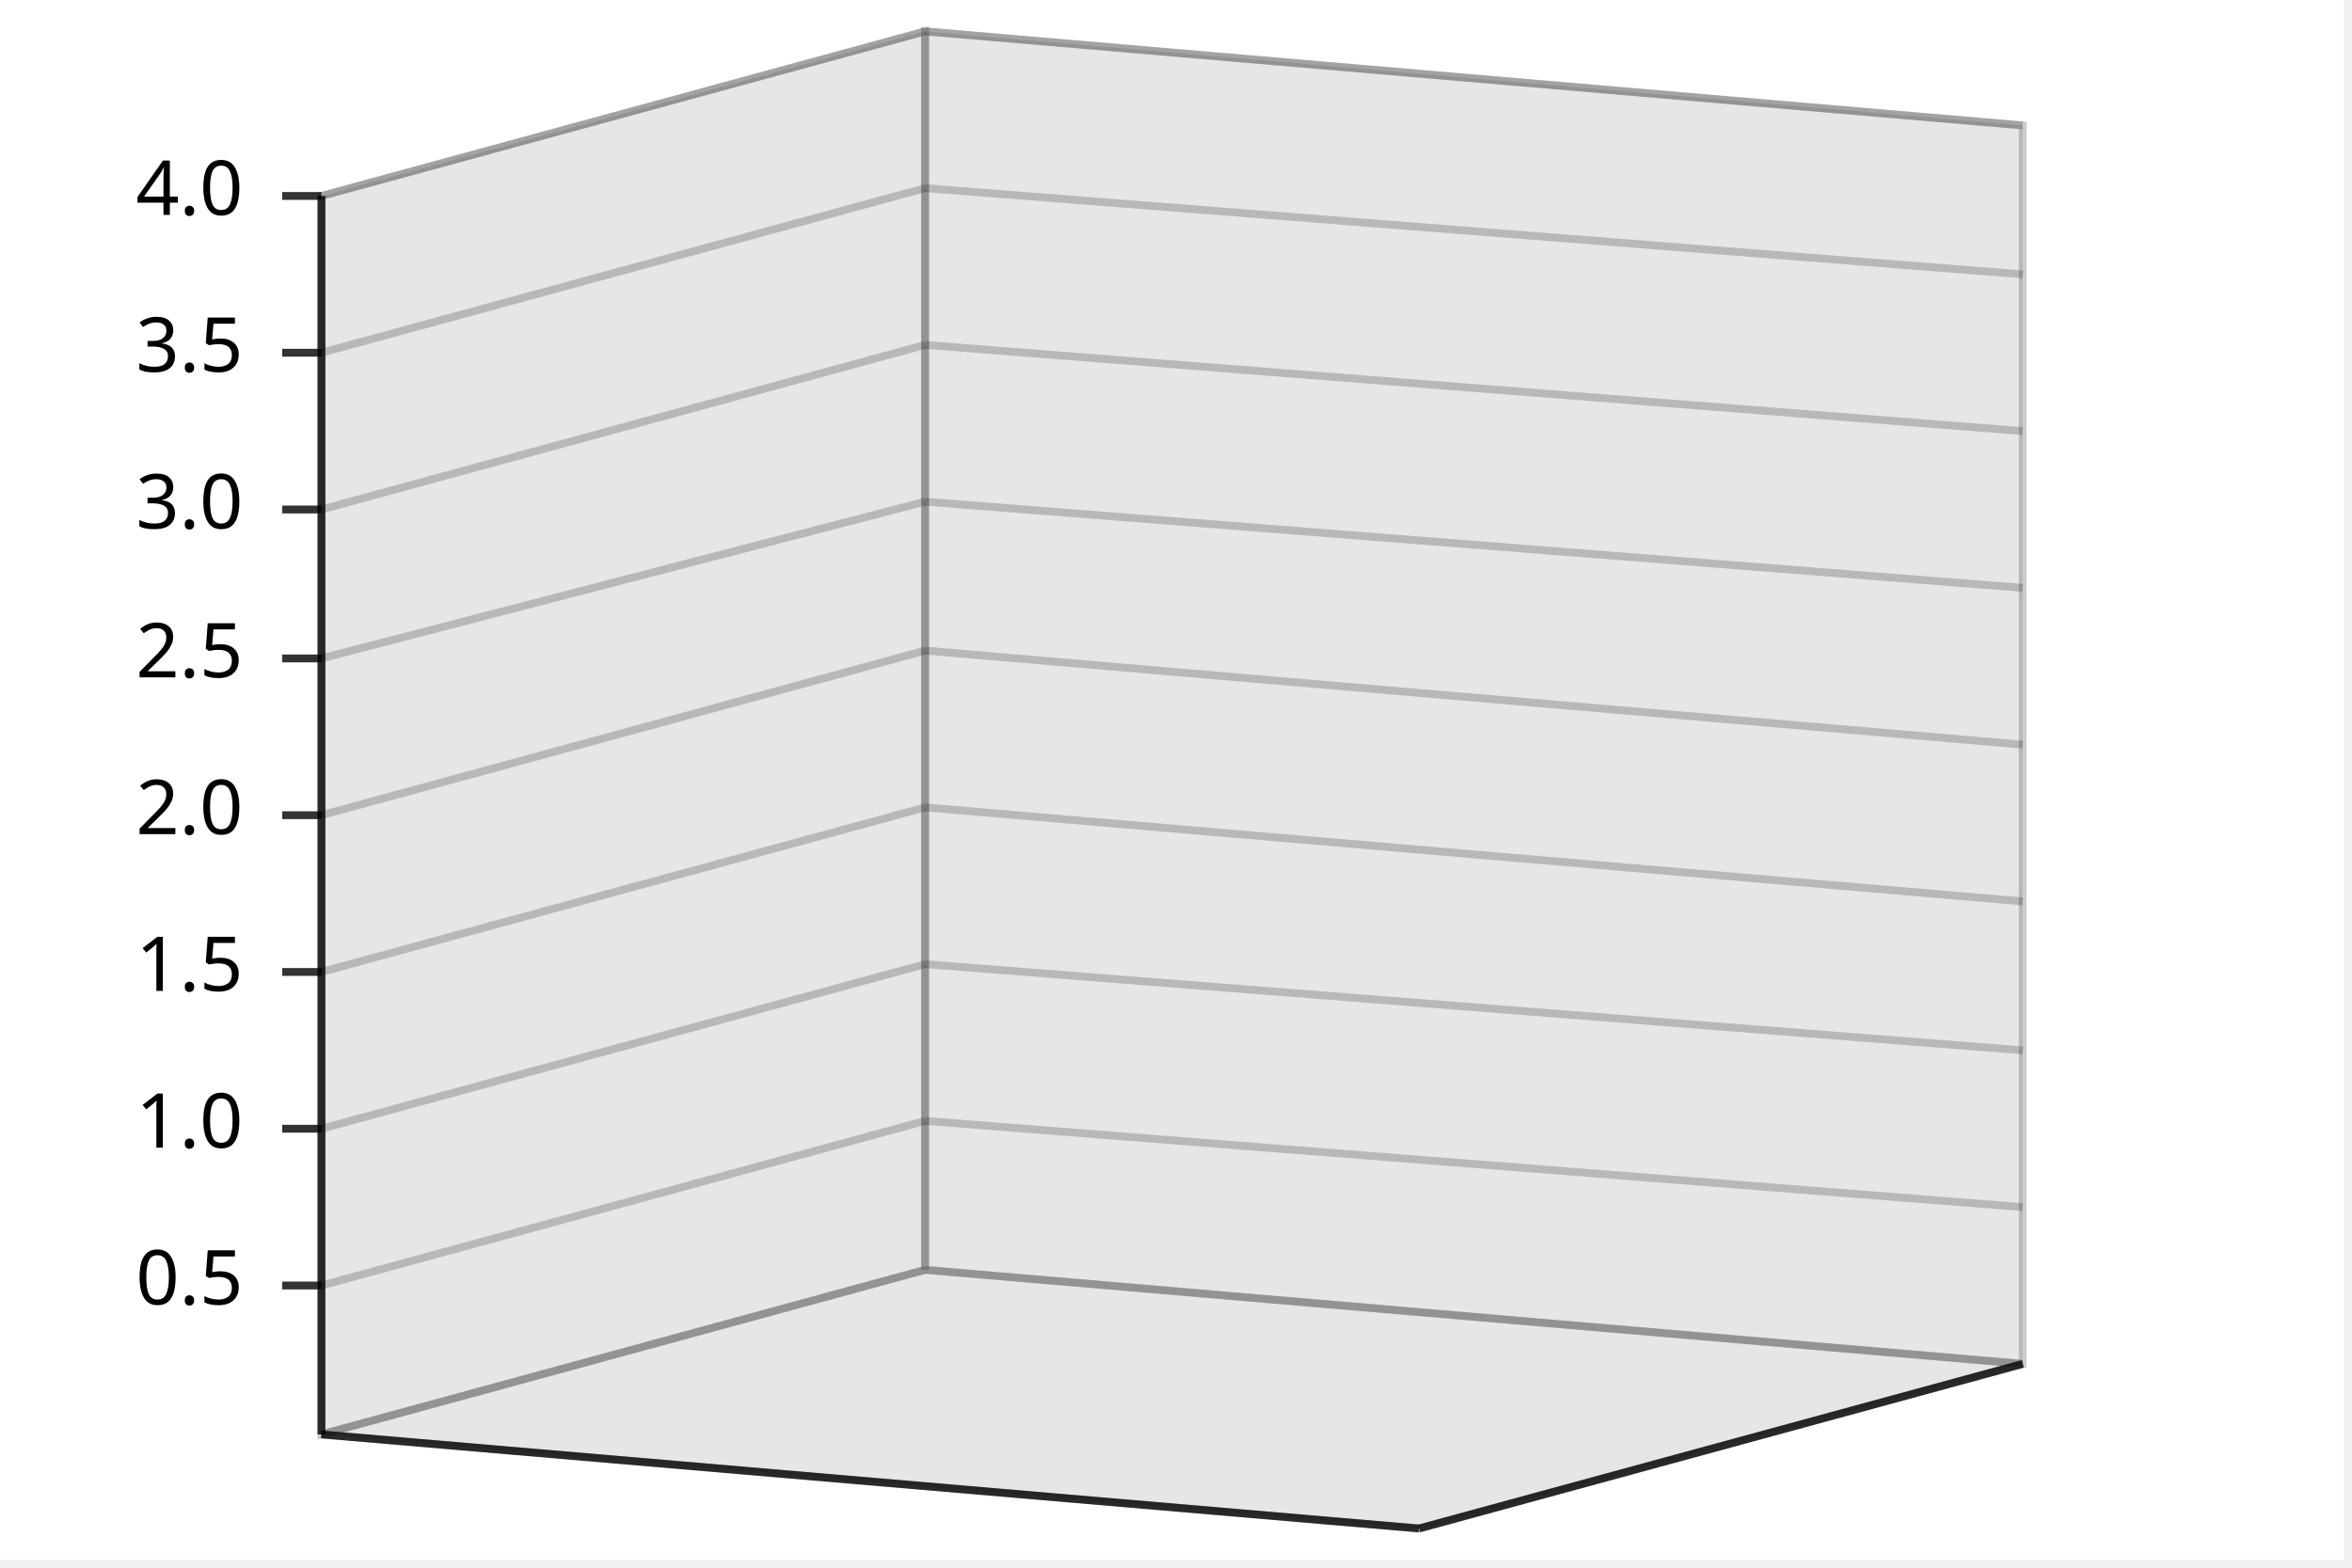
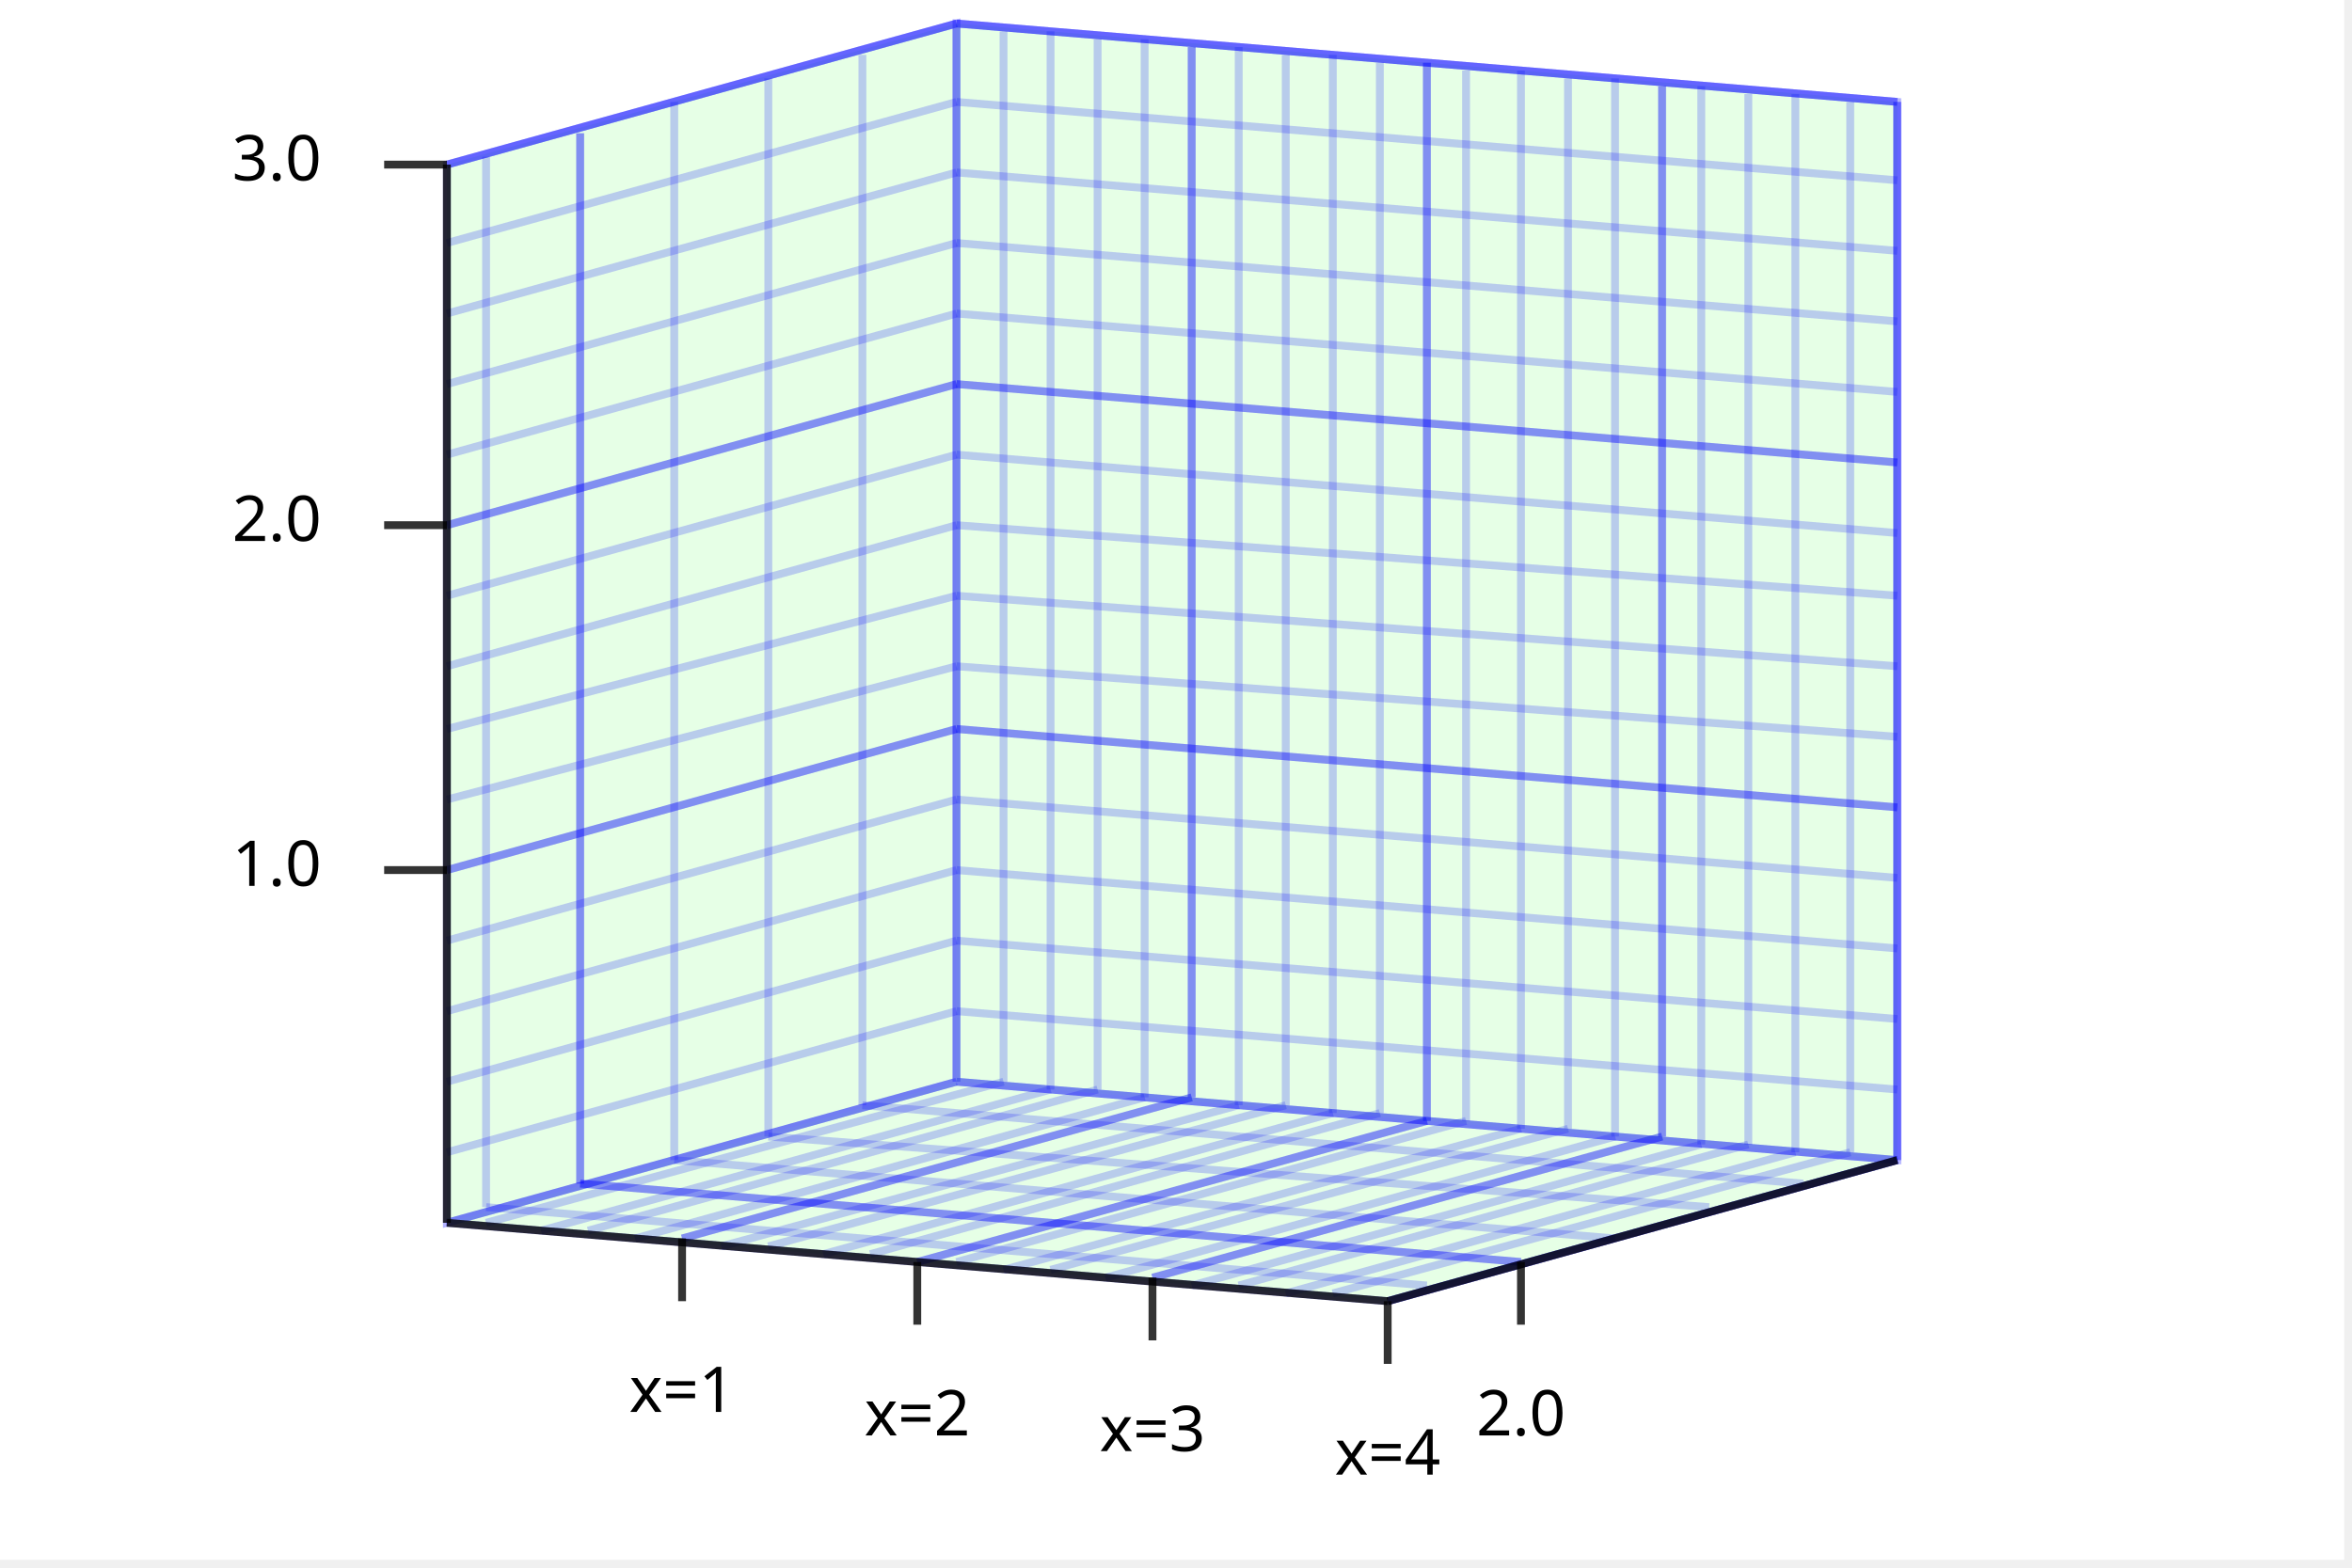
<svg xmlns="http://www.w3.org/2000/svg" width="300" height="200" viewBox="0 0 300 200">
  <rect x="0" y="0" width="299" height="199" opacity="1" fill="#FFFFFF" stroke="none" />
-   <polygon opacity="0.1" fill="#000000" points="118,162 118,4 41,25 41,183 " />
-   <polyline fill="none" opacity="0.2" stroke="#000000" stroke-width="1" points="118,162 118,4 41,25 41,183 118,162 " />
-   <polyline fill="none" opacity="0.2" stroke="#000000" stroke-width="1" points="118,143 41,164 " />
-   <polyline fill="none" opacity="0.2" stroke="#000000" stroke-width="1" points="118,123 41,144 " />
-   <polyline fill="none" opacity="0.2" stroke="#000000" stroke-width="1" points="118,103 41,124 " />
-   <polyline fill="none" opacity="0.2" stroke="#000000" stroke-width="1" points="118,83 41,104 " />
-   <polyline fill="none" opacity="0.2" stroke="#000000" stroke-width="1" points="118,64 41,84 " />
-   <polyline fill="none" opacity="0.2" stroke="#000000" stroke-width="1" points="118,44 41,65 " />
-   <polyline fill="none" opacity="0.2" stroke="#000000" stroke-width="1" points="118,24 41,45 " />
-   <polyline fill="none" opacity="0.2" stroke="#000000" stroke-width="1" points="118,4 41,25 " />
-   <polygon opacity="0.1" fill="#000000" points="118,162 41,183 181,195 258,174 " />
-   <polyline fill="none" opacity="0.2" stroke="#000000" stroke-width="1" points="118,162 41,183 181,195 258,174 118,162 " />
-   <polygon opacity="0.1" fill="#000000" points="118,162 258,174 258,16 118,4 " />
-   <polyline fill="none" opacity="0.2" stroke="#000000" stroke-width="1" points="118,162 258,174 258,16 118,4 118,162 " />
-   <polyline fill="none" opacity="0.2" stroke="#000000" stroke-width="1" points="118,143 258,154 " />
-   <polyline fill="none" opacity="0.2" stroke="#000000" stroke-width="1" points="118,123 258,134 " />
-   <polyline fill="none" opacity="0.2" stroke="#000000" stroke-width="1" points="118,103 258,115 " />
-   <polyline fill="none" opacity="0.2" stroke="#000000" stroke-width="1" points="118,83 258,95 " />
-   <polyline fill="none" opacity="0.2" stroke="#000000" stroke-width="1" points="118,64 258,75 " />
-   <polyline fill="none" opacity="0.2" stroke="#000000" stroke-width="1" points="118,44 258,55 " />
-   <polyline fill="none" opacity="0.2" stroke="#000000" stroke-width="1" points="118,24 258,35 " />
-   <polyline fill="none" opacity="0.2" stroke="#000000" stroke-width="1" points="118,4 258,16 " />
-   <polyline fill="none" opacity="0.8" stroke="#000000" stroke-width="1" points="41,183 181,195 " />
-   <polyline fill="none" opacity="0.8" stroke="#000000" stroke-width="1" points="41,183 41,25 " />
-   <polyline fill="none" opacity="0.8" stroke="#000000" stroke-width="1" points="41,164 36,164 " />
-   <text x="31" y="164" dy="0.5ex" text-anchor="end" font-family="sans-serf" font-size="9.677" opacity="1" fill="#000000">
- 0.5
+   <polygon opacity="0.1" fill="#00FF00" points="122,138 122,3 57,21 57,156 " />
+   <polyline fill="none" opacity="0.3" stroke="#0000FF" stroke-width="1" points="122,138 122,3 57,21 57,156 122,138 " />
+   <polyline fill="none" opacity="0.2" stroke="#0000FF" stroke-width="1" points="122,129 57,147 " />
+   <polyline fill="none" opacity="0.2" stroke="#0000FF" stroke-width="1" points="122,120 57,138 " />
+   <polyline fill="none" opacity="0.2" stroke="#0000FF" stroke-width="1" points="122,111 57,129 " />
+   <polyline fill="none" opacity="0.2" stroke="#0000FF" stroke-width="1" points="122,102 57,120 " />
+   <polyline fill="none" opacity="0.2" stroke="#0000FF" stroke-width="1" points="122,93 57,111 " />
+   <polyline fill="none" opacity="0.2" stroke="#0000FF" stroke-width="1" points="122,85 57,102 " />
+   <polyline fill="none" opacity="0.2" stroke="#0000FF" stroke-width="1" points="122,76 57,93 " />
+   <polyline fill="none" opacity="0.2" stroke="#0000FF" stroke-width="1" points="122,67 57,85 " />
+   <polyline fill="none" opacity="0.2" stroke="#0000FF" stroke-width="1" points="122,58 57,76 " />
+   <polyline fill="none" opacity="0.2" stroke="#0000FF" stroke-width="1" points="122,49 57,67 " />
+   <polyline fill="none" opacity="0.2" stroke="#0000FF" stroke-width="1" points="122,40 57,58 " />
+   <polyline fill="none" opacity="0.2" stroke="#0000FF" stroke-width="1" points="122,31 57,49 " />
+   <polyline fill="none" opacity="0.2" stroke="#0000FF" stroke-width="1" points="122,22 57,40 " />
+   <polyline fill="none" opacity="0.2" stroke="#0000FF" stroke-width="1" points="122,13 57,31 " />
+   <polyline fill="none" opacity="0.2" stroke="#0000FF" stroke-width="1" points="122,3 57,21 " />
+   <polyline fill="none" opacity="0.2" stroke="#0000FF" stroke-width="1" points="110,141 110,7 " />
+   <polyline fill="none" opacity="0.2" stroke="#0000FF" stroke-width="1" points="98,145 98,10 " />
+   <polyline fill="none" opacity="0.2" stroke="#0000FF" stroke-width="1" points="86,148 86,13 " />
+   <polyline fill="none" opacity="0.2" stroke="#0000FF" stroke-width="1" points="74,151 74,17 " />
+   <polyline fill="none" opacity="0.2" stroke="#0000FF" stroke-width="1" points="62,154 62,20 " />
+   <polyline fill="none" opacity="0.3" stroke="#0000FF" stroke-width="1" points="122,93 57,111 " />
+   <polyline fill="none" opacity="0.3" stroke="#0000FF" stroke-width="1" points="122,49 57,67 " />
+   <polyline fill="none" opacity="0.3" stroke="#0000FF" stroke-width="1" points="122,3 57,21 " />
+   <polyline fill="none" opacity="0.3" stroke="#0000FF" stroke-width="1" points="74,151 74,17 " />
+   <polygon opacity="0.1" fill="#00FF00" points="122,138 57,156 177,166 242,148 " />
+   <polyline fill="none" opacity="0.3" stroke="#0000FF" stroke-width="1" points="122,138 57,156 177,166 242,148 122,138 " />
+   <polyline fill="none" opacity="0.2" stroke="#0000FF" stroke-width="1" points="128,138 62,156 " />
+   <polyline fill="none" opacity="0.2" stroke="#0000FF" stroke-width="1" points="134,139 69,157 " />
+   <polyline fill="none" opacity="0.2" stroke="#0000FF" stroke-width="1" points="140,139 75,157 " />
+   <polyline fill="none" opacity="0.2" stroke="#0000FF" stroke-width="1" points="146,140 81,158 " />
+   <polyline fill="none" opacity="0.2" stroke="#0000FF" stroke-width="1" points="152,140 87,158 " />
+   <polyline fill="none" opacity="0.2" stroke="#0000FF" stroke-width="1" points="158,141 92,159 " />
+   <polyline fill="none" opacity="0.2" stroke="#0000FF" stroke-width="1" points="164,141 98,159 " />
+   <polyline fill="none" opacity="0.2" stroke="#0000FF" stroke-width="1" points="170,142 105,160 " />
+   <polyline fill="none" opacity="0.2" stroke="#0000FF" stroke-width="1" points="176,142 111,160 " />
+   <polyline fill="none" opacity="0.2" stroke="#0000FF" stroke-width="1" points="182,143 117,161 " />
+   <polyline fill="none" opacity="0.2" stroke="#0000FF" stroke-width="1" points="187,143 122,161 " />
+   <polyline fill="none" opacity="0.2" stroke="#0000FF" stroke-width="1" points="194,144 128,162 " />
+   <polyline fill="none" opacity="0.2" stroke="#0000FF" stroke-width="1" points="200,144 134,162 " />
+   <polyline fill="none" opacity="0.2" stroke="#0000FF" stroke-width="1" points="206,145 141,163 " />
+   <polyline fill="none" opacity="0.2" stroke="#0000FF" stroke-width="1" points="212,145 147,163 " />
+   <polyline fill="none" opacity="0.2" stroke="#0000FF" stroke-width="1" points="217,146 152,164 " />
+   <polyline fill="none" opacity="0.2" stroke="#0000FF" stroke-width="1" points="223,146 158,164 " />
+   <polyline fill="none" opacity="0.2" stroke="#0000FF" stroke-width="1" points="229,147 164,165 " />
+   <polyline fill="none" opacity="0.2" stroke="#0000FF" stroke-width="1" points="236,147 170,165 " />
+   <polyline fill="none" opacity="0.2" stroke="#0000FF" stroke-width="1" points="242,148 177,166 " />
+   <polyline fill="none" opacity="0.2" stroke="#0000FF" stroke-width="1" points="110,141 230,151 " />
+   <polyline fill="none" opacity="0.2" stroke="#0000FF" stroke-width="1" points="98,145 218,154 " />
+   <polyline fill="none" opacity="0.2" stroke="#0000FF" stroke-width="1" points="86,148 206,158 " />
+   <polyline fill="none" opacity="0.2" stroke="#0000FF" stroke-width="1" points="74,151 194,161 " />
+   <polyline fill="none" opacity="0.2" stroke="#0000FF" stroke-width="1" points="62,154 182,164 " />
+   <polyline fill="none" opacity="0.3" stroke="#0000FF" stroke-width="1" points="152,140 87,158 " />
+   <polyline fill="none" opacity="0.3" stroke="#0000FF" stroke-width="1" points="182,143 117,161 " />
+   <polyline fill="none" opacity="0.3" stroke="#0000FF" stroke-width="1" points="212,145 147,163 " />
+   <polyline fill="none" opacity="0.3" stroke="#0000FF" stroke-width="1" points="242,148 177,166 " />
+   <polyline fill="none" opacity="0.3" stroke="#0000FF" stroke-width="1" points="74,151 194,161 " />
+   <polygon opacity="0.1" fill="#00FF00" points="122,138 242,148 242,13 122,3 " />
+   <polyline fill="none" opacity="0.3" stroke="#0000FF" stroke-width="1" points="122,138 242,148 242,13 122,3 122,138 " />
+   <polyline fill="none" opacity="0.2" stroke="#0000FF" stroke-width="1" points="128,138 128,4 " />
+   <polyline fill="none" opacity="0.2" stroke="#0000FF" stroke-width="1" points="134,139 134,4 " />
+   <polyline fill="none" opacity="0.2" stroke="#0000FF" stroke-width="1" points="140,139 140,5 " />
+   <polyline fill="none" opacity="0.2" stroke="#0000FF" stroke-width="1" points="146,140 146,5 " />
+   <polyline fill="none" opacity="0.2" stroke="#0000FF" stroke-width="1" points="152,140 152,6 " />
+   <polyline fill="none" opacity="0.2" stroke="#0000FF" stroke-width="1" points="158,141 158,6 " />
+   <polyline fill="none" opacity="0.2" stroke="#0000FF" stroke-width="1" points="164,141 164,7 " />
+   <polyline fill="none" opacity="0.2" stroke="#0000FF" stroke-width="1" points="170,142 170,7 " />
+   <polyline fill="none" opacity="0.2" stroke="#0000FF" stroke-width="1" points="176,142 176,8 " />
+   <polyline fill="none" opacity="0.2" stroke="#0000FF" stroke-width="1" points="182,143 182,8 " />
+   <polyline fill="none" opacity="0.2" stroke="#0000FF" stroke-width="1" points="187,143 187,9 " />
+   <polyline fill="none" opacity="0.2" stroke="#0000FF" stroke-width="1" points="194,144 194,9 " />
+   <polyline fill="none" opacity="0.2" stroke="#0000FF" stroke-width="1" points="200,144 200,10 " />
+   <polyline fill="none" opacity="0.2" stroke="#0000FF" stroke-width="1" points="206,145 206,10 " />
+   <polyline fill="none" opacity="0.2" stroke="#0000FF" stroke-width="1" points="212,145 212,11 " />
+   <polyline fill="none" opacity="0.2" stroke="#0000FF" stroke-width="1" points="217,146 217,11 " />
+   <polyline fill="none" opacity="0.2" stroke="#0000FF" stroke-width="1" points="223,146 223,12 " />
+   <polyline fill="none" opacity="0.2" stroke="#0000FF" stroke-width="1" points="229,147 229,12 " />
+   <polyline fill="none" opacity="0.2" stroke="#0000FF" stroke-width="1" points="236,147 236,13 " />
+   <polyline fill="none" opacity="0.2" stroke="#0000FF" stroke-width="1" points="242,148 242,13 " />
+   <polyline fill="none" opacity="0.2" stroke="#0000FF" stroke-width="1" points="122,129 242,139 " />
+   <polyline fill="none" opacity="0.2" stroke="#0000FF" stroke-width="1" points="122,120 242,130 " />
+   <polyline fill="none" opacity="0.2" stroke="#0000FF" stroke-width="1" points="122,111 242,121 " />
+   <polyline fill="none" opacity="0.2" stroke="#0000FF" stroke-width="1" points="122,102 242,112 " />
+   <polyline fill="none" opacity="0.2" stroke="#0000FF" stroke-width="1" points="122,93 242,103 " />
+   <polyline fill="none" opacity="0.2" stroke="#0000FF" stroke-width="1" points="122,85 242,94 " />
+   <polyline fill="none" opacity="0.2" stroke="#0000FF" stroke-width="1" points="122,76 242,85 " />
+   <polyline fill="none" opacity="0.2" stroke="#0000FF" stroke-width="1" points="122,67 242,76 " />
+   <polyline fill="none" opacity="0.2" stroke="#0000FF" stroke-width="1" points="122,58 242,68 " />
+   <polyline fill="none" opacity="0.2" stroke="#0000FF" stroke-width="1" points="122,49 242,59 " />
+   <polyline fill="none" opacity="0.2" stroke="#0000FF" stroke-width="1" points="122,40 242,50 " />
+   <polyline fill="none" opacity="0.2" stroke="#0000FF" stroke-width="1" points="122,31 242,41 " />
+   <polyline fill="none" opacity="0.2" stroke="#0000FF" stroke-width="1" points="122,22 242,32 " />
+   <polyline fill="none" opacity="0.2" stroke="#0000FF" stroke-width="1" points="122,13 242,23 " />
+   <polyline fill="none" opacity="0.2" stroke="#0000FF" stroke-width="1" points="122,3 242,13 " />
+   <polyline fill="none" opacity="0.3" stroke="#0000FF" stroke-width="1" points="152,140 152,6 " />
+   <polyline fill="none" opacity="0.3" stroke="#0000FF" stroke-width="1" points="182,143 182,8 " />
+   <polyline fill="none" opacity="0.3" stroke="#0000FF" stroke-width="1" points="212,145 212,11 " />
+   <polyline fill="none" opacity="0.3" stroke="#0000FF" stroke-width="1" points="242,148 242,13 " />
+   <polyline fill="none" opacity="0.3" stroke="#0000FF" stroke-width="1" points="122,93 242,103 " />
+   <polyline fill="none" opacity="0.3" stroke="#0000FF" stroke-width="1" points="122,49 242,59 " />
+   <polyline fill="none" opacity="0.3" stroke="#0000FF" stroke-width="1" points="122,3 242,13 " />
+   <polyline fill="none" opacity="0.8" stroke="#000000" stroke-width="1" points="57,156 177,166 " />
+   <polyline fill="none" opacity="0.8" stroke="#000000" stroke-width="1" points="87,158 87,166 " />
+   <text x="87" y="174" dy="0.76em" text-anchor="middle" font-family="Calibri" font-size="8.065" opacity="1" fill="#000000">
+ x=1
</text>
-   <polyline fill="none" opacity="0.8" stroke="#000000" stroke-width="1" points="41,144 36,144 " />
-   <text x="31" y="144" dy="0.5ex" text-anchor="end" font-family="sans-serf" font-size="9.677" opacity="1" fill="#000000">
+   <polyline fill="none" opacity="0.8" stroke="#000000" stroke-width="1" points="117,161 117,169 " />
+   <text x="117" y="177" dy="0.76em" text-anchor="middle" font-family="Calibri" font-size="8.065" opacity="1" fill="#000000">
+ x=2
+ </text>
+   <polyline fill="none" opacity="0.8" stroke="#000000" stroke-width="1" points="147,163 147,171 " />
+   <text x="147" y="179" dy="0.76em" text-anchor="middle" font-family="Calibri" font-size="8.065" opacity="1" fill="#000000">
+ x=3
+ </text>
+   <polyline fill="none" opacity="0.8" stroke="#000000" stroke-width="1" points="177,166 177,174 " />
+   <text x="177" y="182" dy="0.76em" text-anchor="middle" font-family="Calibri" font-size="8.065" opacity="1" fill="#000000">
+ x=4
+ </text>
+   <polyline fill="none" opacity="0.8" stroke="#000000" stroke-width="1" points="57,156 57,21 " />
+   <polyline fill="none" opacity="0.8" stroke="#000000" stroke-width="1" points="57,111 49,111 " />
+   <text x="41" y="111" dy="0.5ex" text-anchor="end" font-family="Calibri" font-size="8.065" opacity="1" fill="#000000">
1.0
</text>
-   <polyline fill="none" opacity="0.8" stroke="#000000" stroke-width="1" points="41,124 36,124 " />
-   <text x="31" y="124" dy="0.5ex" text-anchor="end" font-family="sans-serf" font-size="9.677" opacity="1" fill="#000000">
- 1.5
- </text>
-   <polyline fill="none" opacity="0.8" stroke="#000000" stroke-width="1" points="41,104 36,104 " />
-   <text x="31" y="104" dy="0.5ex" text-anchor="end" font-family="sans-serf" font-size="9.677" opacity="1" fill="#000000">
+   <polyline fill="none" opacity="0.8" stroke="#000000" stroke-width="1" points="57,67 49,67 " />
+   <text x="41" y="67" dy="0.5ex" text-anchor="end" font-family="Calibri" font-size="8.065" opacity="1" fill="#000000">
2.0
</text>
-   <polyline fill="none" opacity="0.8" stroke="#000000" stroke-width="1" points="41,84 36,84 " />
-   <text x="31" y="84" dy="0.5ex" text-anchor="end" font-family="sans-serf" font-size="9.677" opacity="1" fill="#000000">
- 2.5
- </text>
-   <polyline fill="none" opacity="0.8" stroke="#000000" stroke-width="1" points="41,65 36,65 " />
-   <text x="31" y="65" dy="0.5ex" text-anchor="end" font-family="sans-serf" font-size="9.677" opacity="1" fill="#000000">
+   <polyline fill="none" opacity="0.8" stroke="#000000" stroke-width="1" points="57,21 49,21 " />
+   <text x="41" y="21" dy="0.5ex" text-anchor="end" font-family="Calibri" font-size="8.065" opacity="1" fill="#000000">
3.0
</text>
-   <polyline fill="none" opacity="0.8" stroke="#000000" stroke-width="1" points="41,45 36,45 " />
-   <text x="31" y="45" dy="0.5ex" text-anchor="end" font-family="sans-serf" font-size="9.677" opacity="1" fill="#000000">
- 3.5
+   <polyline fill="none" opacity="0.8" stroke="#000000" stroke-width="1" points="242,148 177,166 " />
+   <polyline fill="none" opacity="0.8" stroke="#000000" stroke-width="1" points="194,161 194,169 " />
+   <text x="194" y="177" dy="0.76em" text-anchor="middle" font-family="Calibri" font-size="8.065" opacity="1" fill="#000000">
+ 2.0
</text>
-   <polyline fill="none" opacity="0.8" stroke="#000000" stroke-width="1" points="41,25 36,25 " />
-   <text x="31" y="25" dy="0.5ex" text-anchor="end" font-family="sans-serf" font-size="9.677" opacity="1" fill="#000000">
- 4.0
- </text>
-   <polyline fill="none" opacity="0.8" stroke="#000000" stroke-width="1" points="258,174 181,195 " />
</svg>
